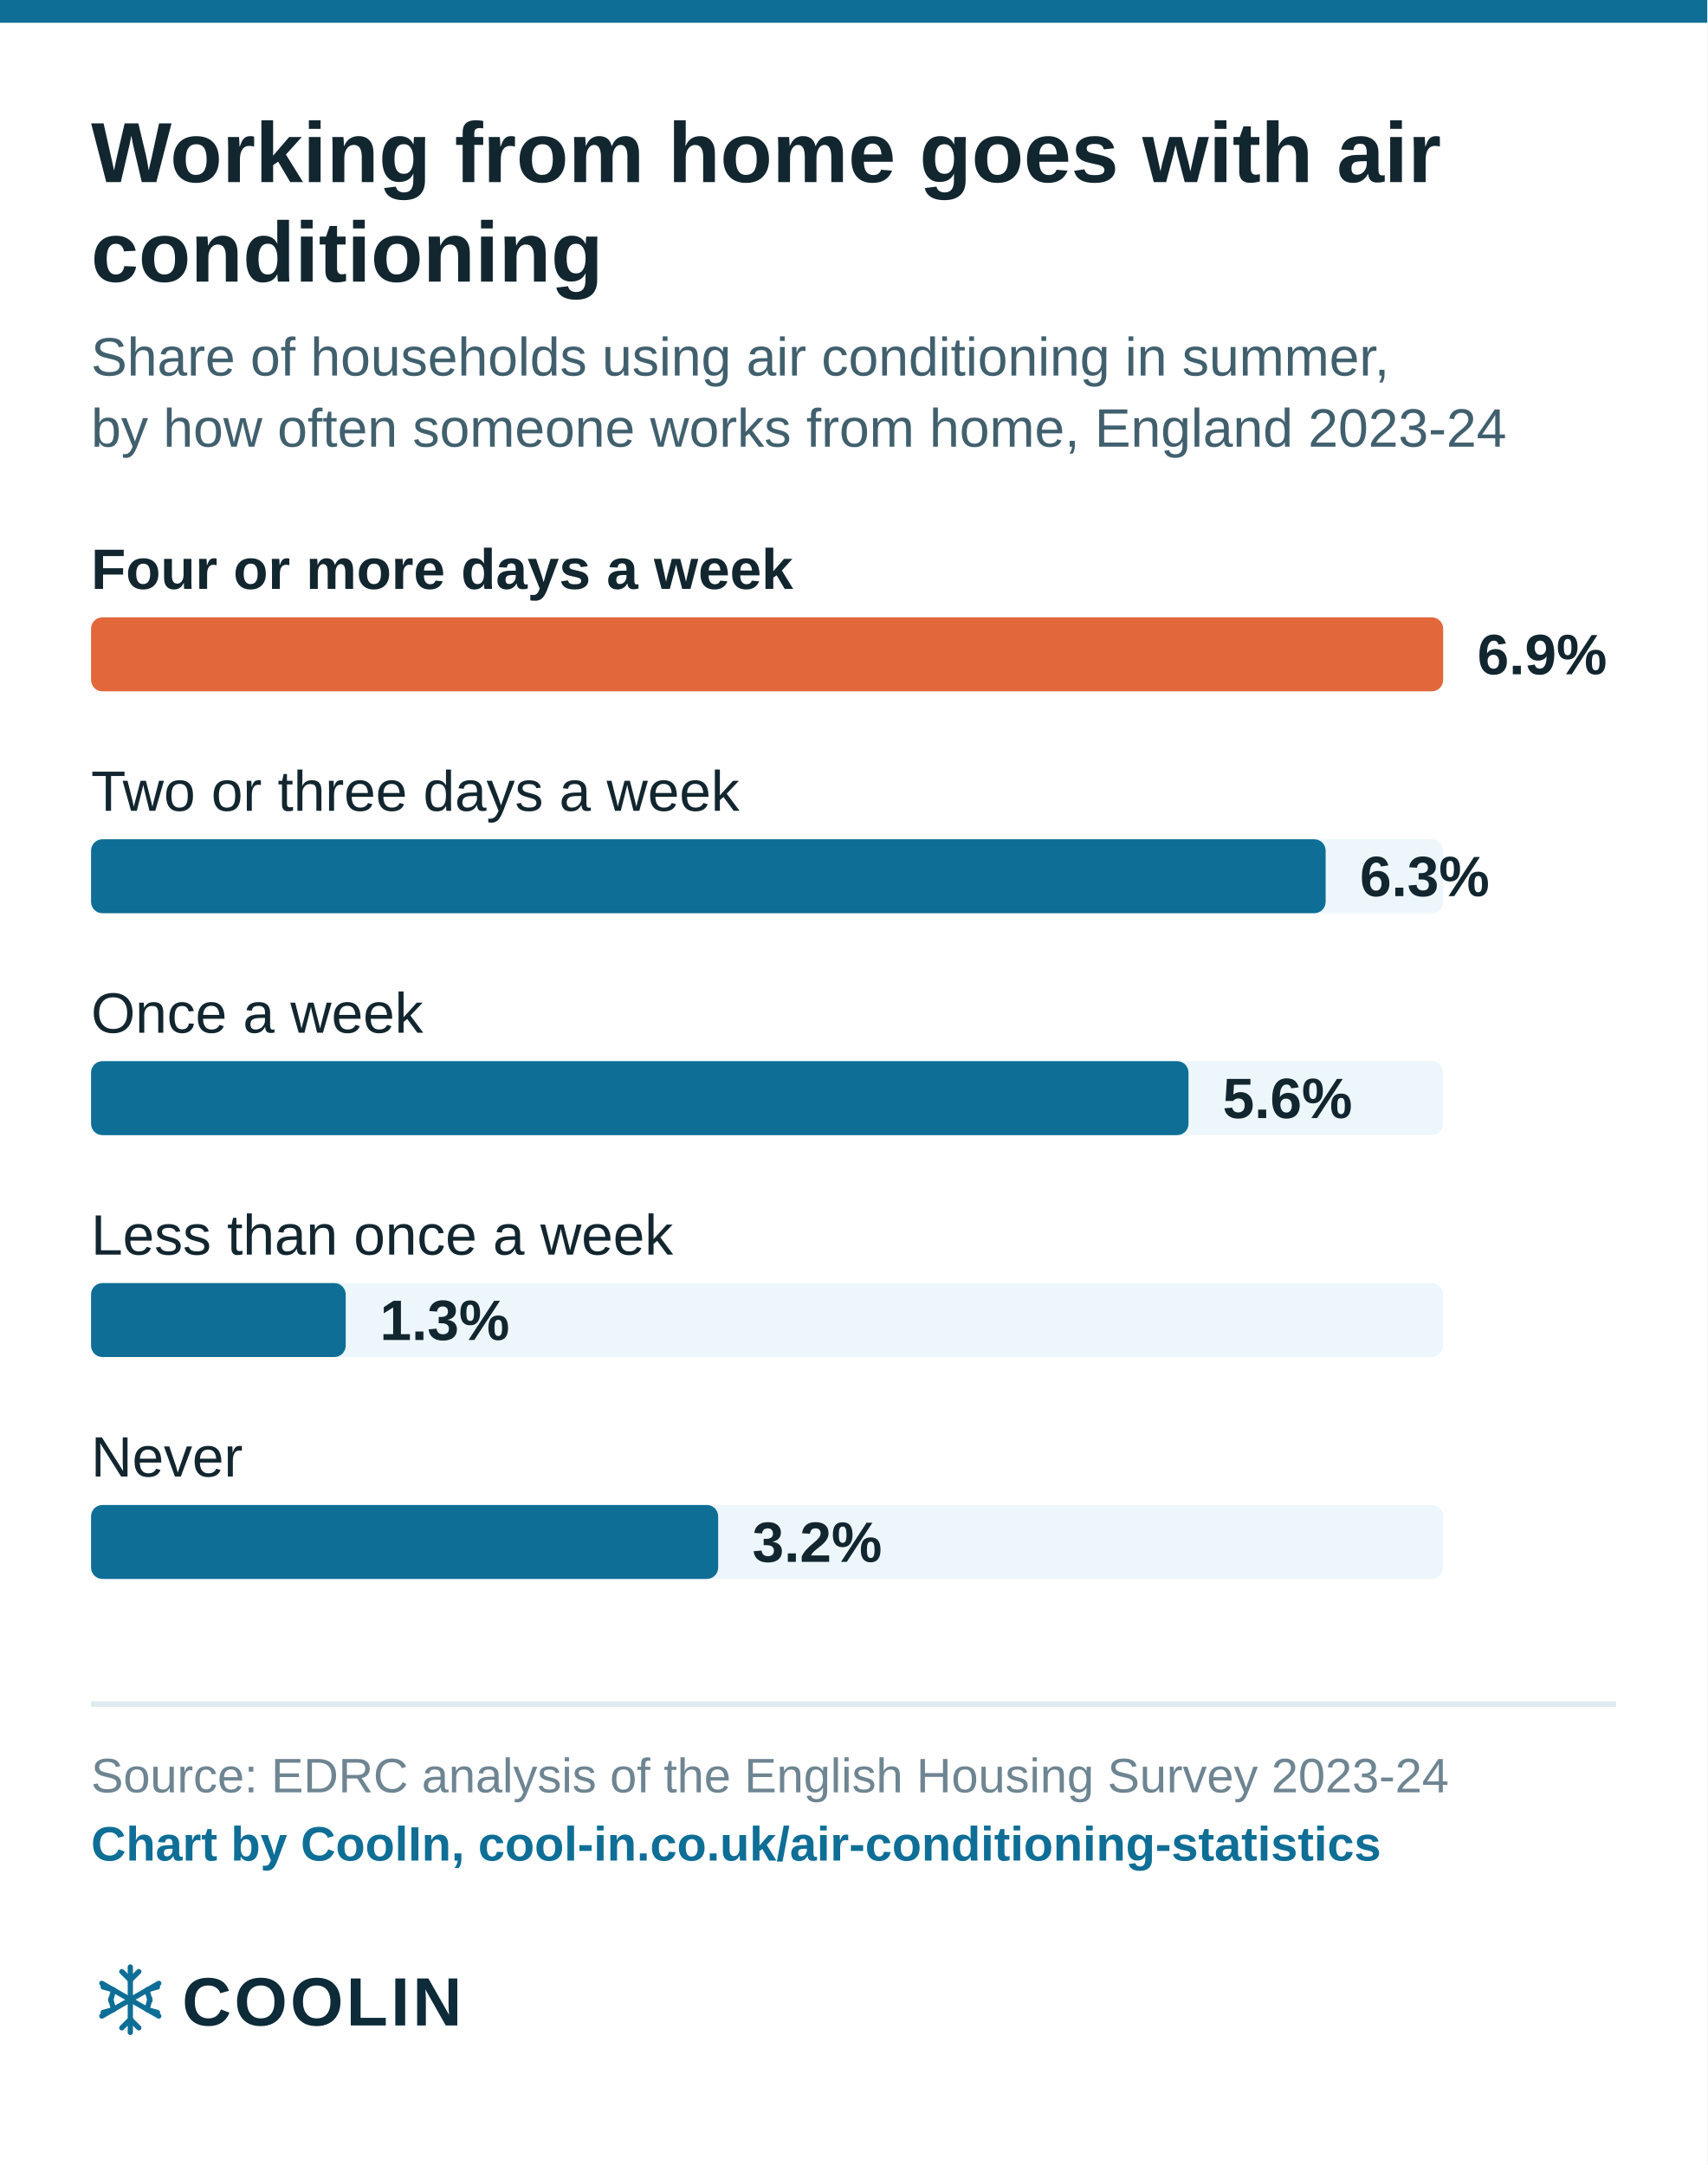
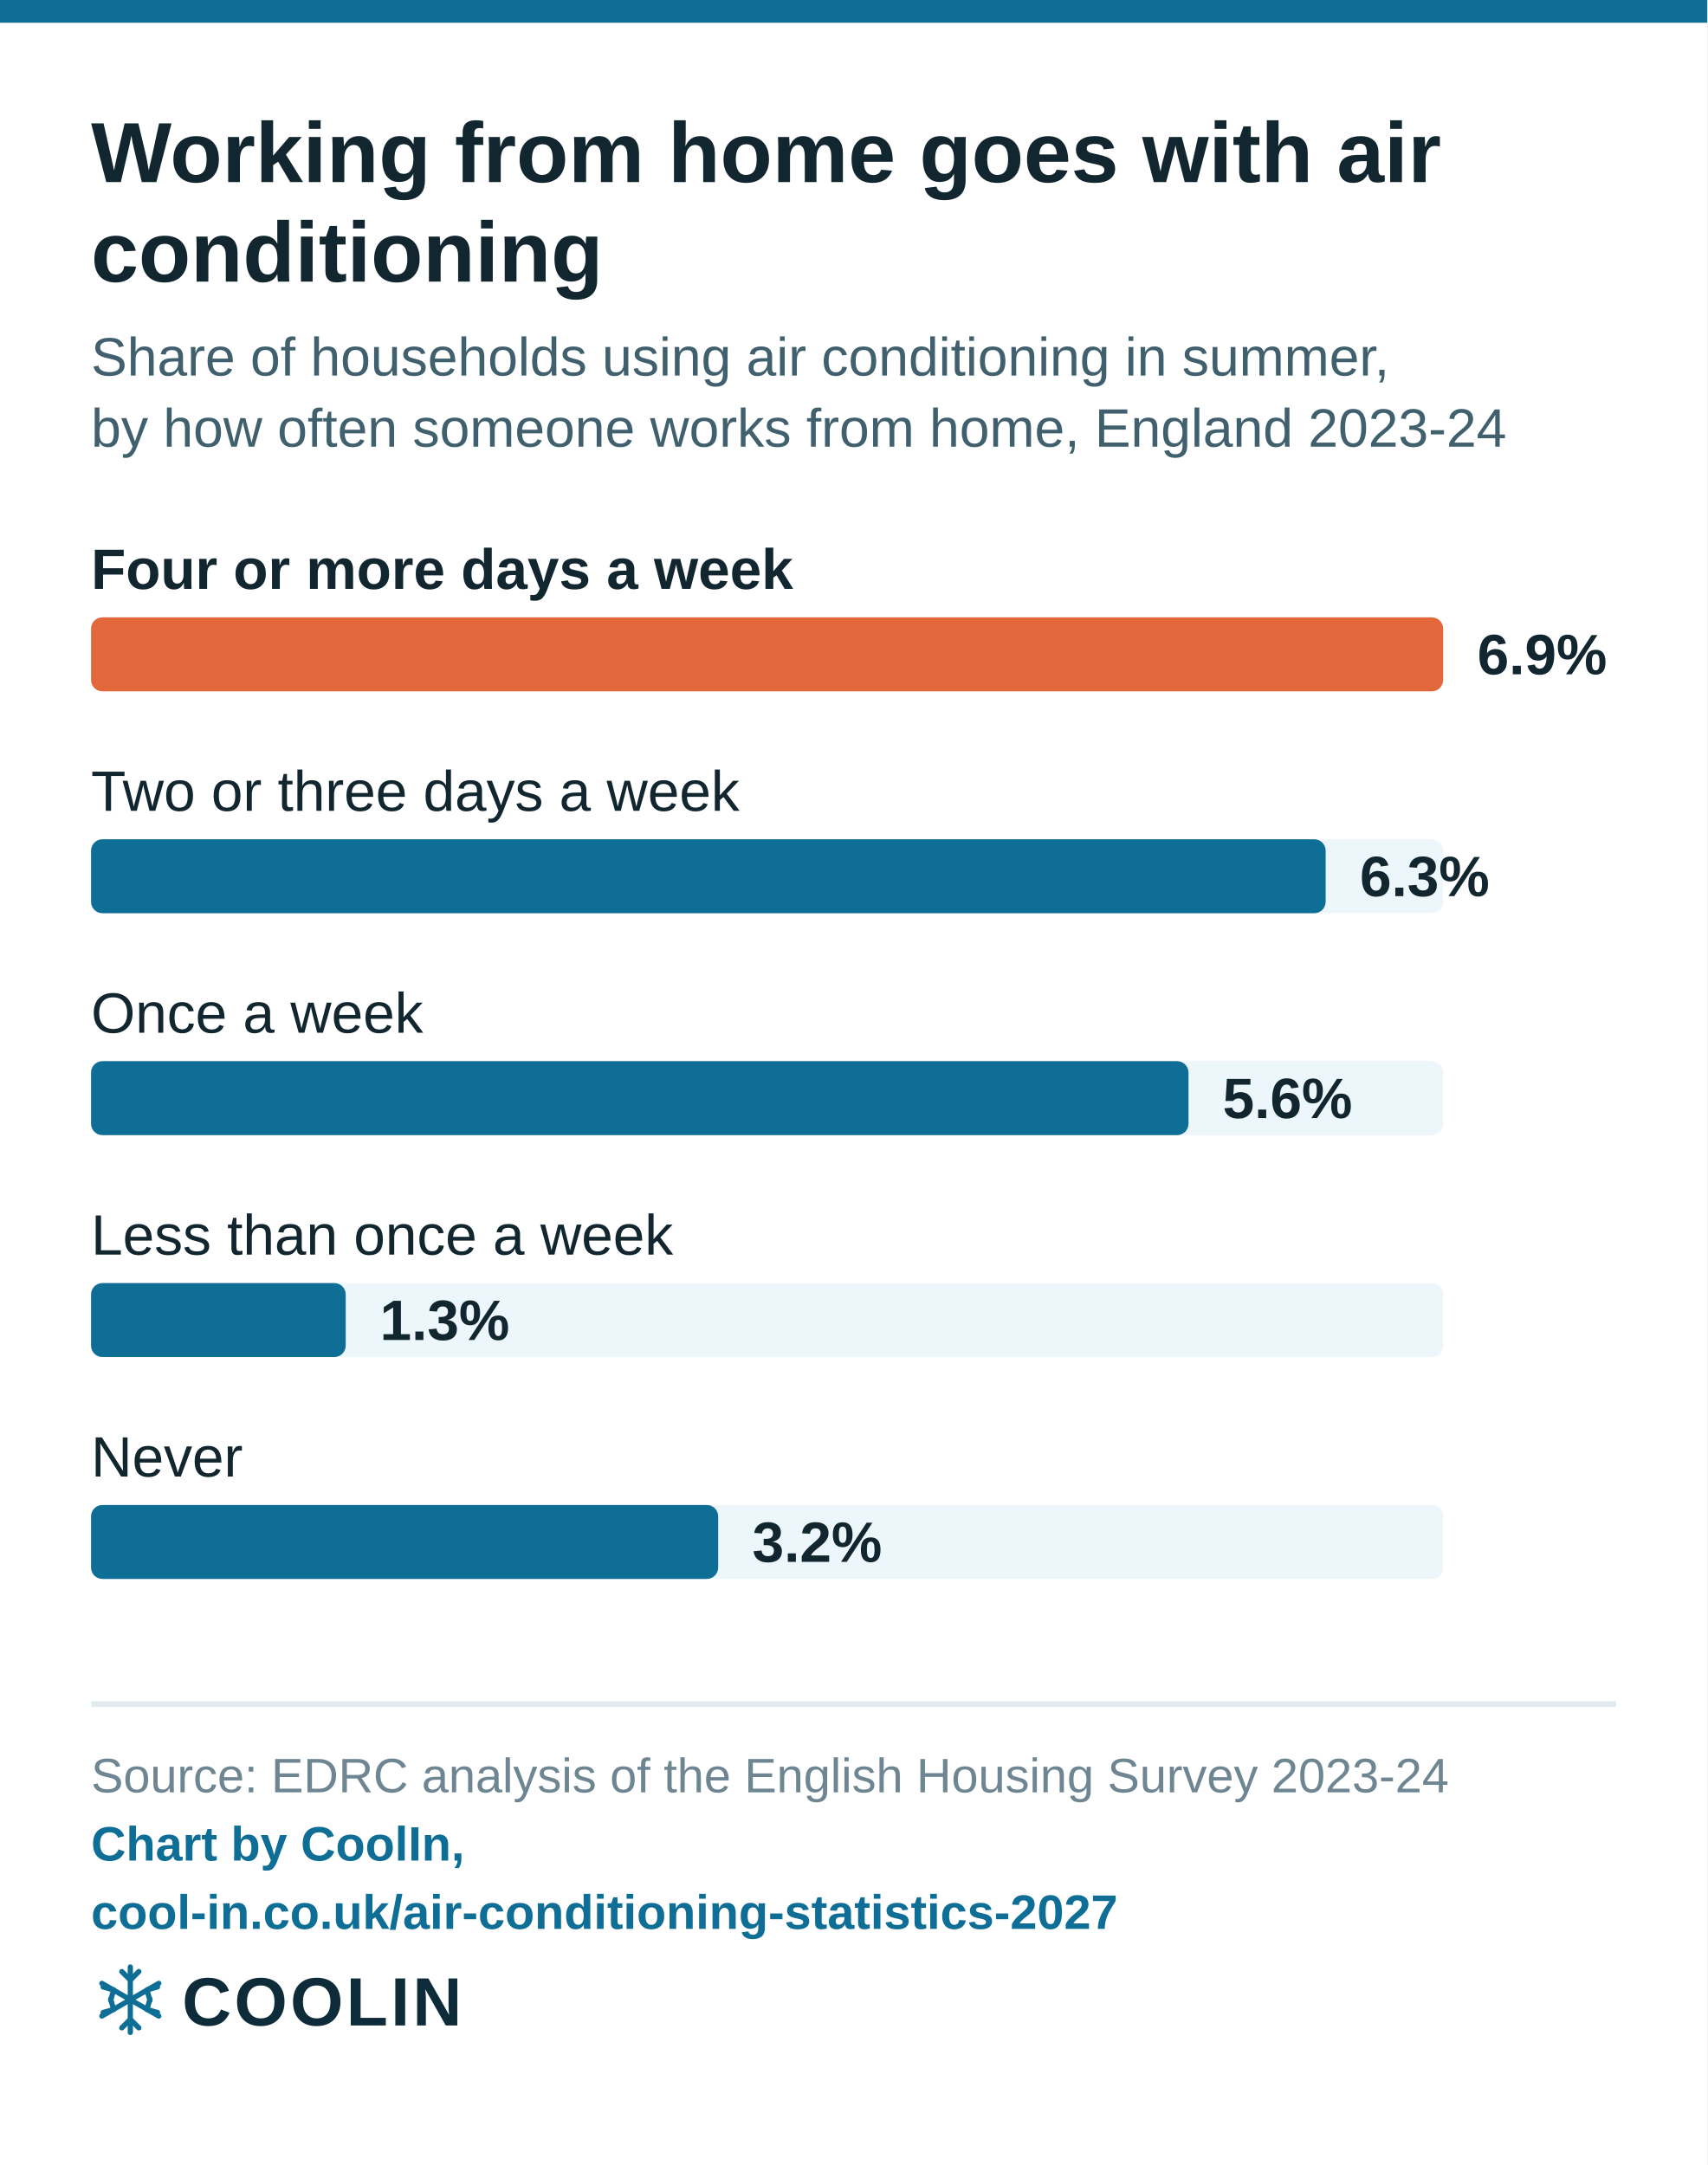
<svg xmlns="http://www.w3.org/2000/svg" viewBox="0 0 600 761" width="600" height="761" font-family="Arial, Helvetica, sans-serif">
  <rect width="600" height="761" fill="#FFFFFF" />
  <rect width="600" height="8" fill="#0E6E96" />
  <text x="32" y="64" font-size="30" font-weight="700" fill="#12262F">Working from home goes with air</text>
  <text x="32" y="99" font-size="30" font-weight="700" fill="#12262F">conditioning</text>
  <text x="32" y="132" font-size="19" fill="#41606E">Share of households using air conditioning in summer,</text>
  <text x="32" y="157" font-size="19" fill="#41606E">by how often someone works from home, England 2023-24</text>
  <g transform="translate(0,187)">
    <defs>
      <pattern id="hatch" width="10" height="10" patternUnits="userSpaceOnUse" patternTransform="rotate(45)">
        <rect width="10" height="10" fill="#FBE7DC" />
        <line x1="0" y1="0" x2="0" y2="10" stroke="#E2673B" stroke-width="4" />
      </pattern>
    </defs>
    <text x="32" y="20" font-size="20" font-weight="700" fill="#12262F">Four or more days a week</text>
    <rect x="32" y="30" width="475.2" height="26" rx="4" fill="#D7EDF7" opacity=".45" />
    <rect x="32" y="30" width="475.2" height="26" rx="4" fill="#E2673B" />
    <text x="519.2" y="50" font-size="20" font-weight="700" fill="#12262F">6.9%</text>
    <text x="32" y="98" font-size="20" font-weight="400" fill="#12262F">Two or three days a week</text>
    <rect x="32" y="108" width="475.2" height="26" rx="4" fill="#D7EDF7" opacity=".45" />
    <rect x="32" y="108" width="433.9" height="26" rx="4" fill="#0E6E96" />
    <text x="477.9" y="128" font-size="20" font-weight="700" fill="#12262F">6.3%</text>
    <text x="32" y="176" font-size="20" font-weight="400" fill="#12262F">Once a week</text>
    <rect x="32" y="186" width="475.2" height="26" rx="4" fill="#D7EDF7" opacity=".45" />
    <rect x="32" y="186" width="385.7" height="26" rx="4" fill="#0E6E96" />
    <text x="429.7" y="206" font-size="20" font-weight="700" fill="#12262F">5.6%</text>
    <text x="32" y="254" font-size="20" font-weight="400" fill="#12262F">Less than once a week</text>
    <rect x="32" y="264" width="475.2" height="26" rx="4" fill="#D7EDF7" opacity=".45" />
    <rect x="32" y="264" width="89.5" height="26" rx="4" fill="#0E6E96" />
    <text x="133.5" y="284" font-size="20" font-weight="700" fill="#12262F">1.3%</text>
    <text x="32" y="332" font-size="20" font-weight="400" fill="#12262F">Never</text>
    <rect x="32" y="342" width="475.2" height="26" rx="4" fill="#D7EDF7" opacity=".45" />
    <rect x="32" y="342" width="220.4" height="26" rx="4" fill="#0E6E96" />
    <text x="264.4" y="362" font-size="20" font-weight="700" fill="#12262F">3.2%</text>
  </g>
  <line x1="32" y1="599" x2="568" y2="599" stroke="#E1EAEF" stroke-width="2" />
  <text x="32" y="630" font-size="17" fill="#6E8592">Source: EDRC analysis of the English Housing Survey 2023-24</text>
-   <text x="32" y="654" font-size="17" font-weight="700" fill="#0E6E96">Chart by CoolIn, cool-in.co.uk/air-conditioning-statistics</text>
+   <text x="32" y="654" font-size="17" font-weight="700" fill="#0E6E96">Chart by CoolIn,</text>
+   <text x="32" y="678" font-size="17" font-weight="700" fill="#0E6E96">cool-in.co.uk/air-conditioning-statistics-2027</text>
  <g transform="translate(32,689.1) scale(1.150)" fill="none" stroke="#0E6E96" stroke-width="1.6" stroke-linecap="round">
    <path d="M12 2v20" />
    <path d="M3.3 7 20.7 17" />
    <path d="M20.7 7 3.3 17" />
    <path d="M12 6 9.4 3.4M12 6l2.6-2.6M12 18l-2.6 2.6M12 18l2.6 2.6" />
    <path d="m17.1 9 3.2-.9M17.1 9l.9 3.2M6.9 15l-3.2.9M6.9 15 6 11.8" />
    <path d="m17.1 15 3.2.9M17.1 15l.9-3.2M6.9 9l-3.2-.9M6.9 9 6 12.2" />
  </g>
  <text x="64" y="711.95" font-size="24" font-weight="900" letter-spacing="1" fill="#0D2B38">COOLIN</text>
</svg>
